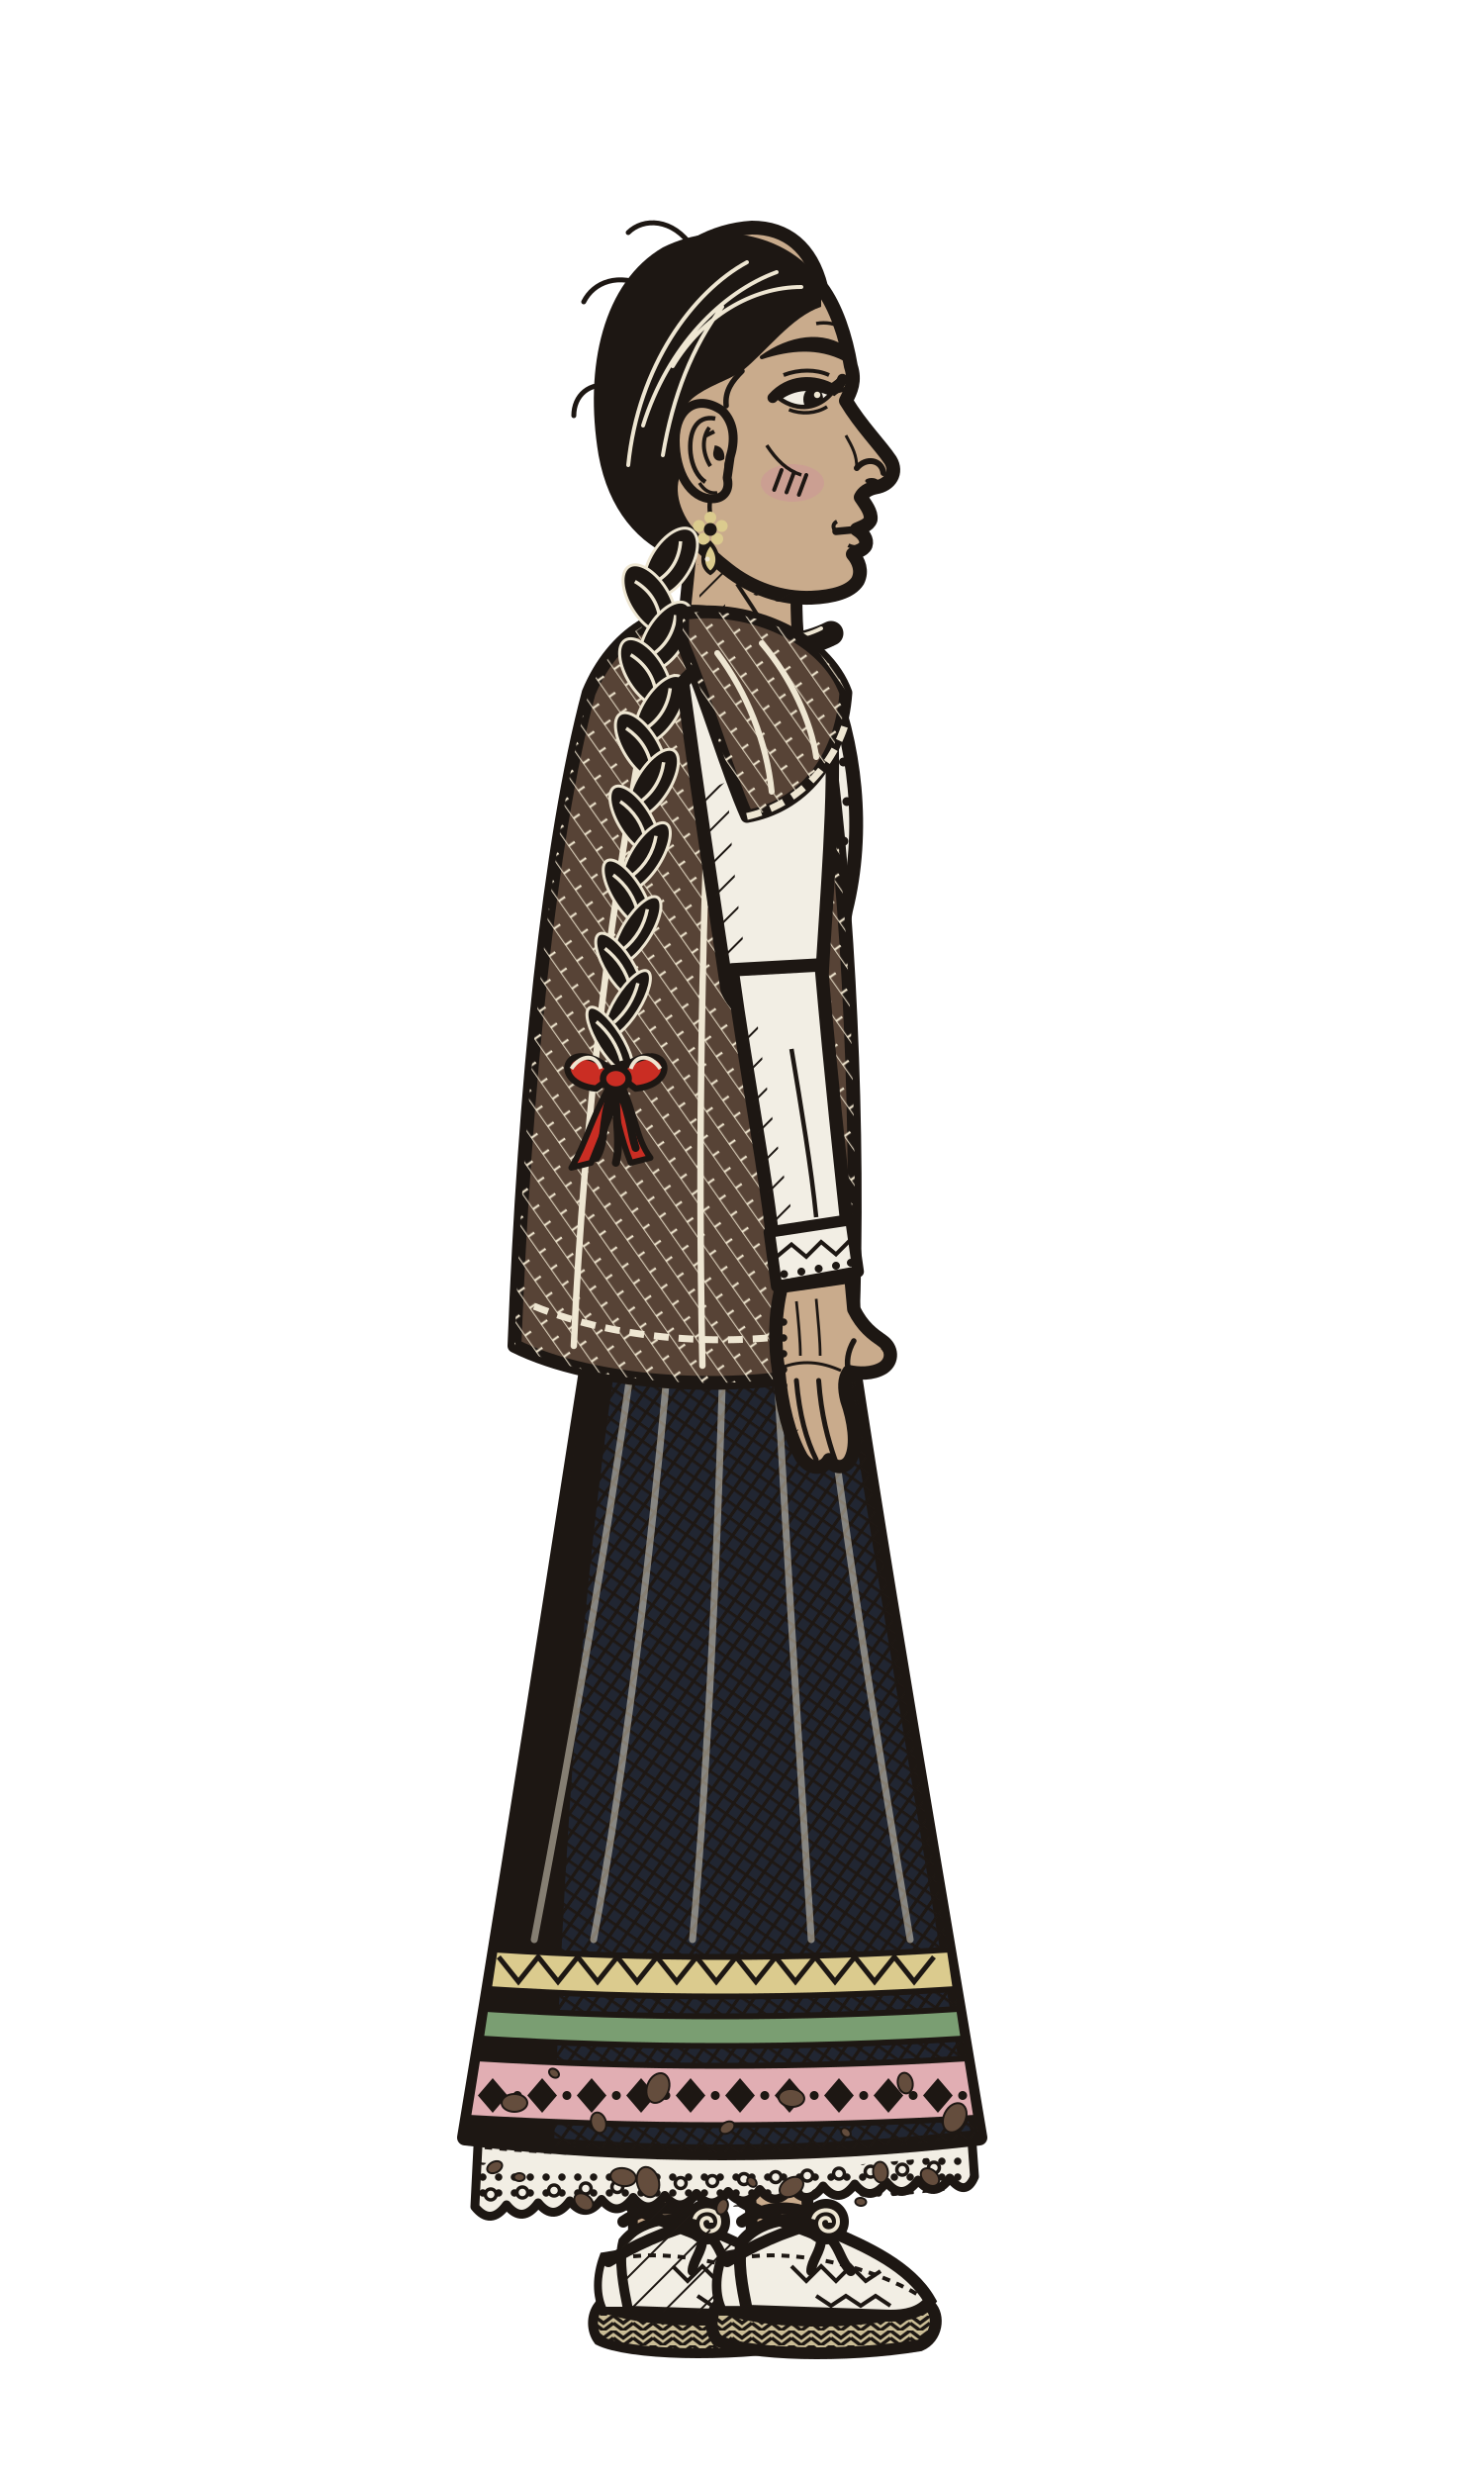
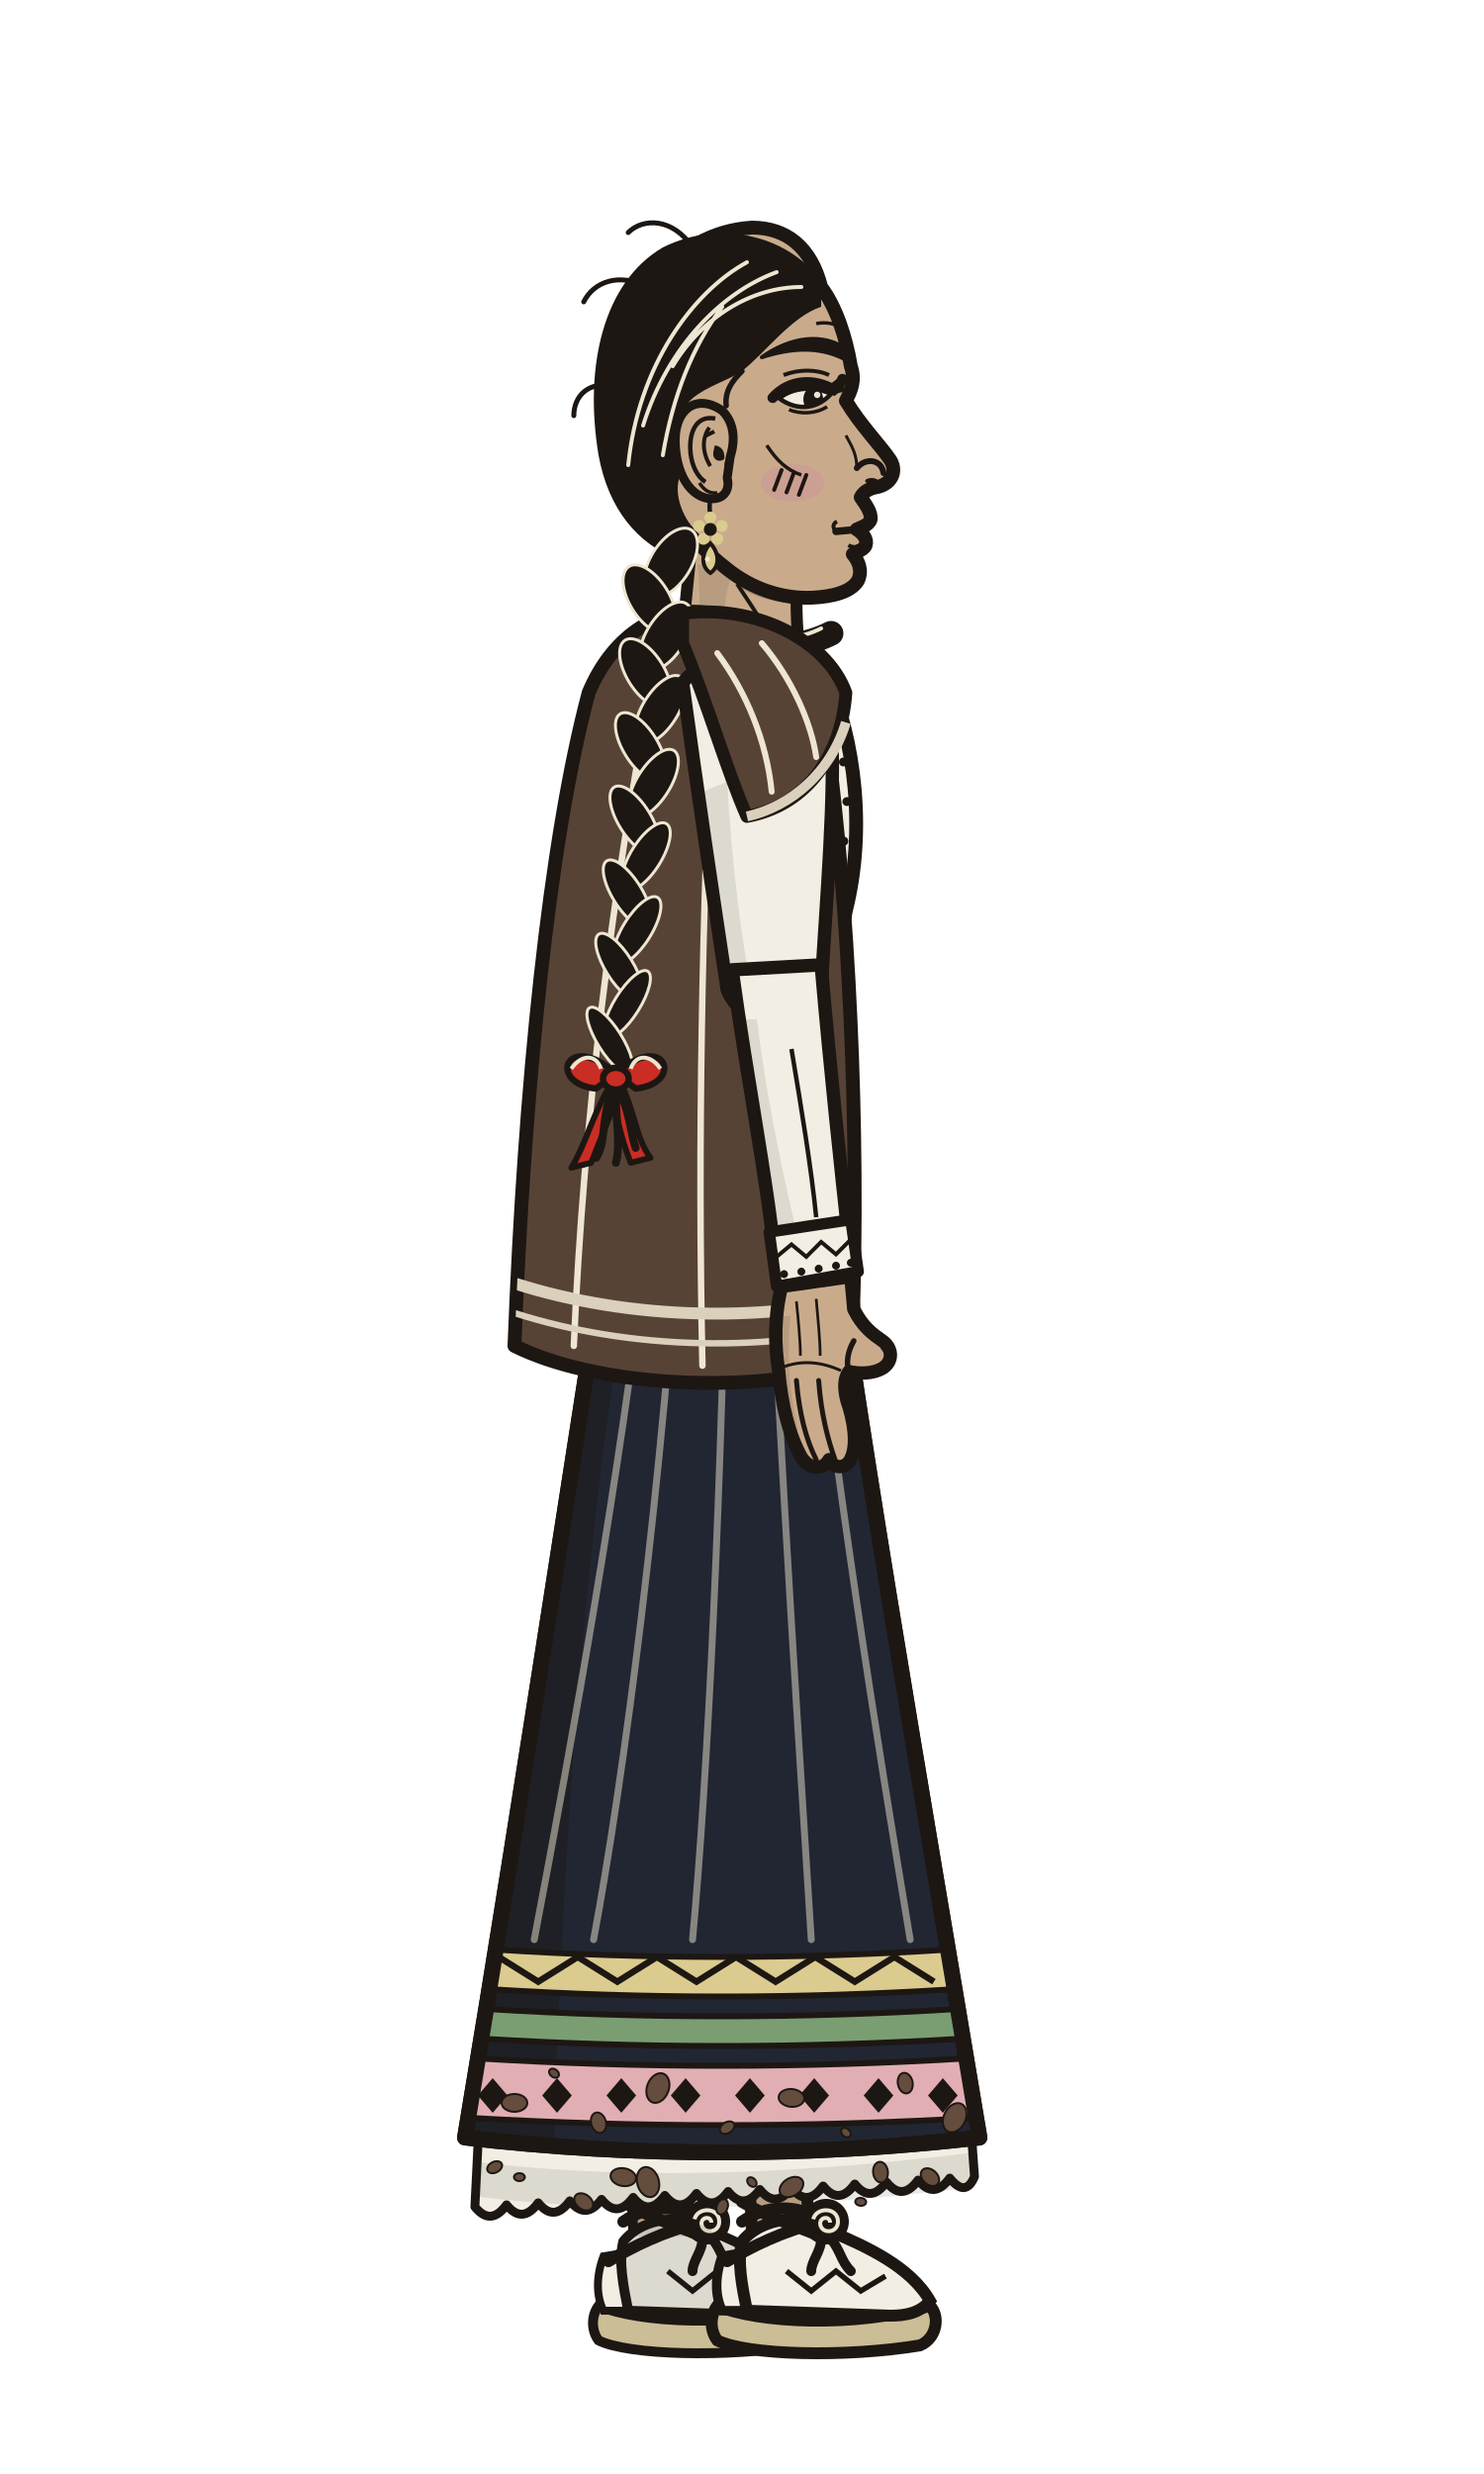
<svg xmlns="http://www.w3.org/2000/svg" width="300" height="500" viewBox="0 0 300 500">
-   <defs>
-     <pattern id="trama-fina" width="5" height="5" patternUnits="userSpaceOnUse" patternTransform="rotate(45)">
-       <line x1="0" y1="0" x2="0" y2="5" stroke="#1d1713" stroke-width="0.8" />
-     </pattern>
-     <pattern id="trama-media" width="3.4" height="3.4" patternUnits="userSpaceOnUse" patternTransform="rotate(60)">
-       <line x1="0" y1="0" x2="0" y2="3.4" stroke="#1d1713" stroke-width="1.1" />
-     </pattern>
-     <pattern id="trama-cruzada" width="3.2" height="3.2" patternUnits="userSpaceOnUse" patternTransform="rotate(45)">
-       <line x1="0" y1="0" x2="0" y2="3.2" stroke="#1d1713" stroke-width="1.1" />
-       <line x1="0" y1="0" x2="3.2" y2="0" stroke="#1d1713" stroke-width="1.1" />
-     </pattern>
-     <pattern id="trama-densa" width="2.6" height="2.6" patternUnits="userSpaceOnUse" patternTransform="rotate(35)">
-       <line x1="0" y1="0" x2="0" y2="2.6" stroke="#1d1713" stroke-width="1.3" />
-       <line x1="0" y1="0" x2="2.6" y2="0" stroke="#1d1713" stroke-width="1.1" />
-     </pattern>
-     <pattern id="semitono" width="3.2" height="3.2" patternUnits="userSpaceOnUse">
-       <circle cx="1.6" cy="1.6" r="0.75" fill="#1d1713" />
-     </pattern>
-     <pattern id="trencilla" width="6" height="4" patternUnits="userSpaceOnUse">
-       <path d="M0,1 L1.5,3 L3,1 L4.5,3 L6,1" stroke="#1d1713" stroke-width="0.6" fill="none" />
-     </pattern>
-     <pattern id="lana-blanca" width="4" height="4" patternUnits="userSpaceOnUse" patternTransform="rotate(-35)">
-       <line x1="0" y1="0" x2="0" y2="4" stroke="#dad0bb" stroke-width="0.5" stroke-opacity="0.85" />
-       <line x1="0" y1="2" x2="1.6" y2="2" stroke="#dad0bb" stroke-width="0.5" />
-     </pattern>
-     <pattern id="fique-trenza" width="4" height="3" patternUnits="userSpaceOnUse">
-       <path d="M0,0 L2,1.5 L4,0 M0,1.5 L2,3 L4,1.5" stroke="#1d1713" stroke-width="0.7" fill="none" />
-     </pattern>
-   </defs>
  <g id="brazo-izq" data-pieza="" data-pivote="141 144">
    <path d="M126,138 C134,128 154,130 156,146 C157,160 155,182 154,200 C150,208 138,208 135,200 C132,180 129,160 126,138 Z" fill="#f2eee4" stroke="#1d1713" stroke-width="2.2" stroke-linejoin="round" />
    <path d="M134,134 C135,140 136,146 136,150 M141,132 C142,138 143,144 143,150 M148,134 C148,140 149,145 149,150" stroke="#1d1713" stroke-width="0.9" fill="none" />
-     <path d="M130,160 C132,178 134,192 136,200 L140,201 C138,190 136,176 135,158 Z" fill="url(#trama-fina)" />
-     <path d="M126,138 C134,128 154,130 156,146 C157,160 155,182 154,200 C150,208 138,208 135,200 C132,180 129,160 126,138 Z" fill="url(#trama-media)" />
+     <path d="M130,160 C132,178 134,192 136,200 L140,201 C138,190 136,176 135,158 Z" fill="#1d1713" fill-opacity="0.1" />
+     <path d="M126,138 C134,128 154,130 156,146 C157,160 155,182 154,200 C150,208 138,208 135,200 C132,180 129,160 126,138 Z" fill="#1d1713" fill-opacity="0.18" />
  </g>
  <g id="antebrazo-izq" data-pieza="" data-pivote="145 202" data-padre="brazo-izq">
    <path d="M136,196 L154,195 C156,218 158,236 159.5,250 L144.5,253 C143,238 139,218 136,196 Z" fill="#f2eee4" stroke="#1d1713" stroke-width="2.2" stroke-linejoin="round" />
-     <path d="M138,206 C140,222 142,236 145,250 L149,249 C146,236 143,222 141,206 Z" fill="url(#trama-fina)" />
+     <path d="M138,206 C140,222 142,236 145,250 L149,249 C146,236 143,222 141,206 Z" fill="#1d1713" fill-opacity="0.1" />
    <path d="M148,212 C150,224 152,236 153,246" stroke="#1d1713" stroke-width="0.9" fill="none" />
    <path d="M143.5,249 L160,246.5 L161.5,257 L145,260 Z" fill="#f2eee4" stroke="#1d1713" stroke-width="1.87" stroke-linejoin="round" />
    <path d="M145,254 L148,251.5 L151,254 L154,251 L157,253.5 L160,250.5" stroke="#1d1713" stroke-width="0.8" fill="none" />
    <circle cx="146.5" cy="257.5" r="0.8" fill="#1d1713" />
    <circle cx="150" cy="257" r="0.8" fill="#1d1713" />
    <circle cx="153.5" cy="256.4" r="0.8" fill="#1d1713" />
    <circle cx="157" cy="255.8" r="0.8" fill="#1d1713" />
    <circle cx="160" cy="255.2" r="0.8" fill="#1d1713" />
    <path d="M146,260 C144.5,266 144.6,272 145.4,277 C146,284 147.5,290 150,294.5 C151.6,297 154.4,297.2 155.6,295 C156.4,296.8 159,297 160,294.8 C161.4,292 160.6,287 159.2,283 C158.6,280.6 158.6,278.6 159.6,277.2 C161.4,277.6 164.4,277.8 166.6,276.4 C168.6,275 168.4,272.4 166.4,271 C164.4,269.6 162.4,268.2 160.6,264.6 L160,258 Z" fill="#c9ab8c" stroke="#1d1713" stroke-width="2.2" stroke-linejoin="round" />
    <path d="M159.6,277.2 C159,275.4 159.4,273 160.6,271" stroke="#1d1713" stroke-width="1.1" fill="none" stroke-linecap="round" />
    <path d="M166.3,272.3 Q167.6,273.4 167.4,275.2" stroke="#1d1713" stroke-width="0.8" fill="none" />
    <path d="M149,279 C149.6,286 151,291 153,295 M153.5,279 C154,286 155.4,291 156.8,295" stroke="#1d1713" stroke-width="1" fill="none" stroke-linecap="round" />
    <path d="M146,276.4 C150,274.8 154,275.2 158,277" stroke="#1d1713" stroke-width="0.6" fill="none" />
    <path d="M152.6,295.4 Q153.8,296.4 154.8,295.6 M157.4,295.6 Q158.6,296.6 159.6,295.4" stroke="#1d1713" stroke-width="0.7" fill="none" />
    <path d="M149,263 C149.4,267 149.8,271 149.8,274 M153,262.5 C153.4,267 153.8,271 153.8,274" stroke="#1d1713" stroke-width="0.55" fill="none" />
-     <path d="M145.4,266 C144.8,274 145.6,283 148,290 L149.4,289 C147.6,282 147,274 147.8,266 Z" fill="url(#semitono)" />
-     <path d="M136,196 L154,195 C156,218 158,236 159.5,250 L144.5,253 C143,238 139,218 136,196 Z" fill="url(#trama-media)" />
-     <path d="M146,260 C144,266 144,272 145,277 C145,283 146,288 149,292 C151,295 155,295.5 157,293.5 C159,291 159.5,287 159,284 C161,282 163.5,280 165.5,277.5 C167.5,275 167,271.5 165,270 C163,268.5 161,267.5 160,264 L160,258 Z" fill="url(#trama-fina)" />
+     <path d="M145.4,266 C144.8,274 145.6,283 148,290 L149.4,289 C147.6,282 147,274 147.8,266 Z" fill="#1d1713" fill-opacity="0.1" />
+     <path d="M136,196 L154,195 C156,218 158,236 159.5,250 L144.5,253 C143,238 139,218 136,196 Z" fill="#1d1713" fill-opacity="0.18" />
+     <path d="M146,260 C144,266 144,272 145,277 C145,283 146,288 149,292 C151,295 155,295.5 157,293.5 C159,291 159.5,287 159,284 C161,282 163.5,280 165.5,277.5 C167.5,275 167,271.5 165,270 C163,268.5 161,267.5 160,264 L160,258 Z" fill="#1d1713" fill-opacity="0.1" />
  </g>
  <g id="pierna-izq" data-pieza="" data-pivote="133 462">
    <path d="M127,430 L139,430 C139,440 139,447 140,452 L128,452 C128,446 127,438 127,430 Z" fill="#c9ab8c" stroke="#1d1713" stroke-width="2.0" />
    <path d="M121,466 C129,469.5 149,470.5 164,466 C166,468 165.5,472.5 162,474 C147,476.5 127,476 121,473 C119.5,471 119.5,468 121,466 Z" fill="#cbbd96" stroke="#1d1713" stroke-width="2.0" />
-     <path d="M121,466 C129,469.5 149,470.5 164,466 C166,468 165.5,472.5 162,474 C147,476.5 127,476 121,473 C119.5,471 119.5,468 121,466 Z" fill="url(#fique-trenza)" />
    <path d="M122,456 C120.5,460 120.5,464 122,467 L128,467 C127,463 127,459 128,455 Z" fill="#f2eee4" stroke="#1d1713" stroke-width="1.6" />
    <path d="M126,453 C130,448 139,447 144,451 C151,454 160,458 164,465 C162,467.5 159,468 156,468 L127,467 C126,462 125,457 126,453 Z" fill="#f2eee4" stroke="#1d1713" stroke-width="2.0" />
-     <path d="M136,458 L139,461 L142,458 L145,461 L148,458 L151,461 L154,459 M141,464 L144,466 L147,464 L150,466 L153,464 L156,466" stroke="#1d1713" stroke-width="0.8" fill="none" />
-     <path d="M128,456 C138,455 152,458 162,464" stroke="#1d1713" stroke-width="0.8" stroke-dasharray="1.6 1.4" fill="none" />
+     <path d="M135,459 L140,463 L145,459 L150,463 L155,460" stroke="#1d1713" stroke-width="1.1" fill="none" />
    <path d="M126,449 C131,445.5 137,445.5 142,448.5 M126,445 C132,448.5 136,449.5 142,452 M123,457 C128,454 134,451 142,449" stroke="#1d1713" stroke-width="2.4" fill="none" stroke-linecap="round" />
    <circle cx="143" cy="449" r="4.6" fill="#1d1713" />
    <path d="M140.4,448.5 C141,446 145.4,446 145.4,449 C145.4,451.4 142,451.6 141.8,449.4 C141.8,448 143.8,447.8 143.8,449.2" stroke="#eee6d2" stroke-width="0.8" fill="none" />
    <path d="M144,452.5 C146,455 146,457 148,459 M142,452.5 C142,455 140,457 140,459" stroke="#1d1713" stroke-width="2" fill="none" stroke-linecap="round" />
-     <path d="M126,453 C130,448 139,447 144,451 C151,454 160,458 164,465 C162,467.5 159,468 156,468 L127,467 C126,462 125,457 126,453 Z" fill="url(#trama-fina)" />
-     <path d="M127,430 L139,430 C139,440 139,447 140,452 L128,452 C128,446 127,438 127,430 Z" fill="url(#trama-fina)" />
+     <path d="M126,453 C130,448 139,447 144,451 C151,454 160,458 164,465 C162,467.5 159,468 156,468 L127,467 C126,462 125,457 126,453 Z" fill="#1d1713" fill-opacity="0.1" />
+     <path d="M127,430 L139,430 C139,440 139,447 140,452 L128,452 C128,446 127,438 127,430 Z" fill="#1d1713" fill-opacity="0.1" />
  </g>
  <g id="pierna-der" data-pieza="" data-pivote="157 462">
    <path d="M151,430 L163,430 C163,440 163,447 164,452 L152,452 C152,446 151,438 151,430 Z" fill="#c9ab8c" stroke="#1d1713" stroke-width="2.4" />
    <path d="M145,466 C153,469.5 173,470.5 188,466 C190,468 189.5,472.5 186,474 C171,476.5 151,476 145,473 C143.5,471 143.5,468 145,466 Z" fill="#cbbd96" stroke="#1d1713" stroke-width="2.4" />
-     <path d="M145,466 C153,469.5 173,470.5 188,466 C190,468 189.5,472.5 186,474 C171,476.5 151,476 145,473 C143.5,471 143.5,468 145,466 Z" fill="url(#fique-trenza)" />
    <path d="M146,456 C144.5,460 144.5,464 146,467 L152,467 C151,463 151,459 152,455 Z" fill="#f2eee4" stroke="#1d1713" stroke-width="1.92" />
    <path d="M150,453 C154,448 163,447 168,451 C175,454 184,458 188,465 C186,467.5 183,468 180,468 L151,467 C150,462 149,457 150,453 Z" fill="#f2eee4" stroke="#1d1713" stroke-width="2.4" />
-     <path d="M160,458 L163,461 L166,458 L169,461 L172,458 L175,461 L178,459 M165,464 L168,466 L171,464 L174,466 L177,464 L180,466" stroke="#1d1713" stroke-width="0.8" fill="none" />
-     <path d="M152,456 C162,455 176,458 186,464" stroke="#1d1713" stroke-width="0.8" stroke-dasharray="1.6 1.4" fill="none" />
+     <path d="M159,459 L164,463 L169,459 L174,463 L179,460" stroke="#1d1713" stroke-width="1.1" fill="none" />
    <path d="M150,449 C155,445.5 161,445.5 166,448.5 M150,445 C156,448.5 160,449.5 166,452 M147,457 C152,454 158,451 166,449" stroke="#1d1713" stroke-width="2.4" fill="none" stroke-linecap="round" />
    <circle cx="167" cy="449" r="4.6" fill="#1d1713" />
    <path d="M164.4,448.5 C165,446 169.4,446 169.4,449 C169.4,451.4 166,451.6 165.8,449.4 C165.8,448 167.8,447.8 167.8,449.2" stroke="#eee6d2" stroke-width="0.8" fill="none" />
    <path d="M168,452.5 C170,455 170,457 172,459 M166,452.5 C166,455 164,457 164,459" stroke="#1d1713" stroke-width="2" fill="none" stroke-linecap="round" />
  </g>
  <g id="enagua" data-pieza="" data-pivote="146 232">
    <path d="M97,426 L196,426 L197,439.9 Q195.2,444.2 192,440.2 Q188.8,444.6 185.6,440.6 Q182.4,445 179.2,441 Q176,445.4 172.8,441.4 Q169.6,445.8 166.4,441.8 Q163.2,446.2 160,442.2 Q156.8,446.5 153.6,442.5 Q150.4,446.9 147.2,442.9 Q144,447.3 140.8,443.3 Q137.6,447.7 134.4,443.7 Q131.2,448.1 128,444.1 Q124.8,448.5 121.6,444.5 Q118.4,448.8 115.2,444.8 Q112,449.2 108.8,445.2 Q105.6,449.6 102.4,445.6 Q99.2,450 96,446 Z" fill="#f2eee4" stroke="#1d1713" stroke-width="1.8" stroke-linejoin="round" />
-     <circle cx="99.2" cy="443.5" r="1.1" fill="none" stroke="#1d1713" stroke-width="0.7" />
-     <circle cx="105.6" cy="443.1" r="1.1" fill="none" stroke="#1d1713" stroke-width="0.7" />
-     <circle cx="112" cy="442.7" r="1.1" fill="none" stroke="#1d1713" stroke-width="0.7" />
-     <circle cx="118.4" cy="442.3" r="1.1" fill="none" stroke="#1d1713" stroke-width="0.7" />
-     <circle cx="124.8" cy="442" r="1.1" fill="none" stroke="#1d1713" stroke-width="0.7" />
-     <circle cx="131.2" cy="441.6" r="1.1" fill="none" stroke="#1d1713" stroke-width="0.7" />
-     <circle cx="137.6" cy="441.2" r="1.1" fill="none" stroke="#1d1713" stroke-width="0.7" />
-     <circle cx="144" cy="440.8" r="1.1" fill="none" stroke="#1d1713" stroke-width="0.7" />
-     <circle cx="150.4" cy="440.4" r="1.1" fill="none" stroke="#1d1713" stroke-width="0.7" />
-     <circle cx="156.8" cy="440" r="1.1" fill="none" stroke="#1d1713" stroke-width="0.7" />
-     <circle cx="163.2" cy="439.7" r="1.1" fill="none" stroke="#1d1713" stroke-width="0.7" />
-     <circle cx="169.6" cy="439.3" r="1.1" fill="none" stroke="#1d1713" stroke-width="0.7" />
-     <circle cx="176" cy="438.9" r="1.1" fill="none" stroke="#1d1713" stroke-width="0.7" />
-     <circle cx="182.4" cy="438.5" r="1.1" fill="none" stroke="#1d1713" stroke-width="0.7" />
-     <circle cx="188.8" cy="438.1" r="1.1" fill="none" stroke="#1d1713" stroke-width="0.7" />
-     <path d="M98,434 C130,437 165,435 196,432" stroke="#1d1713" stroke-width="0.7" stroke-dasharray="1.5 1.5" fill="none" />
-     <path d="M97,437 C130,441 165,439 197,435 L197,442 C165,446 130,448 97,444 Z" fill="url(#semitono)" />
+     <path d="M97,437 C130,441 165,439 197,435 L197,442 C165,446 130,448 97,444 Z" fill="#1d1713" fill-opacity="0.1" />
    <ellipse cx="105" cy="440" rx="1.1" ry="0.8" transform="rotate(0 105 440)" fill="#644d3d" stroke="#1d1713" stroke-width="0.4" />
    <ellipse cx="118" cy="445" rx="2.1" ry="1.5" transform="rotate(37 118 445)" fill="#644d3d" stroke="#1d1713" stroke-width="0.4" />
    <ellipse cx="131" cy="441" rx="3.1" ry="2.2" transform="rotate(74 131 441)" fill="#644d3d" stroke="#1d1713" stroke-width="0.4" />
    <ellipse cx="146" cy="446" rx="1.6" ry="1.1" transform="rotate(111 146 446)" fill="#644d3d" stroke="#1d1713" stroke-width="0.4" />
    <ellipse cx="160" cy="442" rx="2.6" ry="1.8" transform="rotate(148 160 442)" fill="#644d3d" stroke="#1d1713" stroke-width="0.4" />
    <ellipse cx="174" cy="445" rx="1.1" ry="0.8" transform="rotate(5 174 445)" fill="#644d3d" stroke="#1d1713" stroke-width="0.4" />
    <ellipse cx="188" cy="440" rx="2.1" ry="1.5" transform="rotate(42 188 440)" fill="#644d3d" stroke="#1d1713" stroke-width="0.4" />
  </g>
  <g id="falda" data-pieza="" data-pivote="146 232">
    <path d="M126,230 L166,230 C172,280 186,360 198,432 Q146,438 94,432 C106,360 118,280 126,230 Z" fill="#212632" stroke="#1d1713" stroke-width="3.2" stroke-linejoin="round" />
-     <path d="M126,230 L166,230 C172,280 186,360 198,432 Q146,438 94,432 C106,360 118,280 126,230 Z" fill="url(#trama-densa)" />
-     <path d="M126,230 C118,280 106,360 94,432 Q104,434 112,434.6 C114,360 120,290 132,232 Z" fill="#1d1713" />
-     <path d="M138,236 C134,300 126,360 120,392 M147,236 C146,300 143,360 140,392 M155,236 C158,300 162,360 164,392 M162,238 C169,300 177,350 184,392 M131,250 C125,300 116,350 108,392" stroke="#eee6d2" stroke-width="1.4" fill="none" stroke-linecap="round" stroke-opacity="0.5" />
-     <path d="M100,394 Q146,397 192,394 L193.2,402 Q146,405 98.8,402 Z" fill="#dbcb8e" stroke="#1d1713" stroke-width="1.2" />
-     <path d="M100.8,395.5 L104.8,400.5 L108.8,395.5 L112.8,400.5 L116.8,395.5 L120.8,400.5 L124.8,395.5 L128.8,400.5 L132.8,395.5 L136.8,400.5 L140.8,395.5 L144.8,400.5 L148.8,395.5 L152.8,400.5 L156.8,395.5 L160.8,400.5 L164.8,395.5 L168.8,400.5 L172.8,395.5 L176.8,400.5 L180.8,395.5 L184.8,400.5 L188.8,395.5" stroke="#1d1713" stroke-width="1" fill="none" />
-     <path d="M98.1,406 Q146,409 193.9,406 L194.8,412 Q146,415 97.2,412 Z" fill="#7a9e72" stroke="#1d1713" stroke-width="1.2" />
-     <path d="M96.5,416 Q146,419 195.5,416 L197.4,428 Q146,431 94.6,428 Z" fill="#e1aeb3" stroke="#1d1713" stroke-width="1.2" />
-     <path d="M99.6,420 L102.6,423.5 L99.6,427 L96.6,423.5 Z" fill="#1d1713" />
-     <circle cx="104.6" cy="423.5" r="0.9" fill="#1d1713" />
-     <path d="M109.6,420 L112.6,423.5 L109.6,427 L106.6,423.5 Z" fill="#1d1713" />
-     <circle cx="114.6" cy="423.5" r="0.9" fill="#1d1713" />
-     <path d="M119.6,420 L122.6,423.5 L119.6,427 L116.6,423.5 Z" fill="#1d1713" />
-     <circle cx="124.6" cy="423.5" r="0.9" fill="#1d1713" />
-     <path d="M129.6,420 L132.6,423.5 L129.6,427 L126.6,423.5 Z" fill="#1d1713" />
-     <circle cx="134.6" cy="423.5" r="0.9" fill="#1d1713" />
-     <path d="M139.6,420 L142.6,423.5 L139.6,427 L136.6,423.5 Z" fill="#1d1713" />
-     <circle cx="144.6" cy="423.5" r="0.9" fill="#1d1713" />
-     <path d="M149.6,420 L152.6,423.5 L149.6,427 L146.6,423.5 Z" fill="#1d1713" />
-     <circle cx="154.6" cy="423.5" r="0.9" fill="#1d1713" />
-     <path d="M159.6,420 L162.6,423.5 L159.6,427 L156.6,423.5 Z" fill="#1d1713" />
-     <circle cx="164.6" cy="423.5" r="0.9" fill="#1d1713" />
-     <path d="M169.6,420 L172.6,423.5 L169.6,427 L166.6,423.5 Z" fill="#1d1713" />
-     <circle cx="174.6" cy="423.5" r="0.9" fill="#1d1713" />
-     <path d="M179.6,420 L182.6,423.5 L179.6,427 L176.6,423.5 Z" fill="#1d1713" />
-     <circle cx="184.6" cy="423.5" r="0.9" fill="#1d1713" />
-     <path d="M189.6,420 L192.6,423.5 L189.6,427 L186.6,423.5 Z" fill="#1d1713" />
-     <circle cx="194.6" cy="423.5" r="0.9" fill="#1d1713" />
+     <clipPath id="falda-marcas">
+       <path d="M126,230 L166,230 C172,280 186,360 198,432 Q146,438 94,432 C106,360 118,280 126,230 Z" />
+     </clipPath>
+     <g clip-path="url(#falda-marcas)">
+       <path d="M126,230 C118,280 106,360 94,432 Q104,434 112,434.6 C114,360 120,290 132,232 Z" fill="#1d1713" fill-opacity="0.4" />
+       <path d="M138,236 C134,300 126,360 120,392 M147,236 C146,300 143,360 140,392 M155,236 C158,300 162,360 164,392 M162,238 C169,300 177,350 184,392 M131,250 C125,300 116,350 108,392" stroke="#eee6d2" stroke-width="1.4" fill="none" stroke-linecap="round" stroke-opacity="0.5" />
+       <path d="M100,394 Q146,397 192,394 L193.2,402 Q146,405 98.8,402 Z" fill="#dbcb8e" stroke="#1d1713" stroke-width="1.2" />
+       <path d="M100.8,395.5 L108.8,400.5 L116.8,395.5 L124.8,400.5 L132.8,395.5 L140.8,400.5 L148.8,395.5 L156.8,400.5 L164.8,395.5 L172.8,400.5 L180.8,395.5 L188.8,400.5" stroke="#1d1713" stroke-width="1.3" fill="none" />
+       <path d="M98.1,406 Q146,409 193.9,406 L194.8,412 Q146,415 97.2,412 Z" fill="#7a9e72" stroke="#1d1713" stroke-width="1.2" />
+       <path d="M96.5,416 Q146,419 195.5,416 L197.4,428 Q146,431 94.6,428 Z" fill="#e1aeb3" stroke="#1d1713" stroke-width="1.2" />
+       <path d="M99.6,420 L102.6,423.5 L99.6,427 L96.6,423.5 Z" fill="#1d1713" />
+       <path d="M112.6,420 L115.6,423.5 L112.6,427 L109.6,423.5 Z" fill="#1d1713" />
+       <path d="M125.6,420 L128.6,423.5 L125.6,427 L122.6,423.5 Z" fill="#1d1713" />
+       <path d="M138.6,420 L141.6,423.5 L138.6,427 L135.6,423.5 Z" fill="#1d1713" />
+       <path d="M151.6,420 L154.6,423.5 L151.6,427 L148.6,423.5 Z" fill="#1d1713" />
+       <path d="M164.6,420 L167.6,423.5 L164.6,427 L161.6,423.5 Z" fill="#1d1713" />
+       <path d="M177.6,420 L180.6,423.5 L177.6,427 L174.6,423.5 Z" fill="#1d1713" />
+       <path d="M190.6,420 L193.6,423.5 L190.6,427 L187.6,423.5 Z" fill="#1d1713" />
+     </g>
+     <path d="M126,230 L166,230 C172,280 186,360 198,432 Q146,438 94,432 C106,360 118,280 126,230 Z" fill="none" stroke="#1d1713" stroke-width="3.2" stroke-linejoin="round" />
    <path d="M126,232 L166,232" stroke="#1d1713" stroke-width="1" />
    <path d="M124,226 L168,226 L168.6,236 L123.4,236 Z" fill="#1d1713" />
-     <path d="M126,231 L166,231" stroke="#eee6d2" stroke-width="0.7" stroke-dasharray="3 2" />
    <ellipse cx="104" cy="425" rx="2.6" ry="1.8" transform="rotate(0 104 425)" fill="#644d3d" stroke="#1d1713" stroke-width="0.4" />
    <ellipse cx="112" cy="419" rx="1.1" ry="0.8" transform="rotate(37 112 419)" fill="#644d3d" stroke="#1d1713" stroke-width="0.4" />
    <ellipse cx="121" cy="429" rx="2.1" ry="1.5" transform="rotate(74 121 429)" fill="#644d3d" stroke="#1d1713" stroke-width="0.4" />
    <ellipse cx="133" cy="422" rx="3.1" ry="2.2" transform="rotate(111 133 422)" fill="#644d3d" stroke="#1d1713" stroke-width="0.4" />
    <ellipse cx="147" cy="430" rx="1.6" ry="1.1" transform="rotate(148 147 430)" fill="#644d3d" stroke="#1d1713" stroke-width="0.4" />
    <ellipse cx="160" cy="424" rx="2.6" ry="1.8" transform="rotate(5 160 424)" fill="#644d3d" stroke="#1d1713" stroke-width="0.4" />
    <ellipse cx="171" cy="431" rx="1.1" ry="0.8" transform="rotate(42 171 431)" fill="#644d3d" stroke="#1d1713" stroke-width="0.4" />
    <ellipse cx="183" cy="421" rx="2.1" ry="1.5" transform="rotate(79 183 421)" fill="#644d3d" stroke="#1d1713" stroke-width="0.4" />
    <ellipse cx="193" cy="428" rx="3.1" ry="2.2" transform="rotate(116 193 428)" fill="#644d3d" stroke="#1d1713" stroke-width="0.4" />
    <ellipse cx="100" cy="438" rx="1.6" ry="1.1" transform="rotate(153 100 438)" fill="#644d3d" stroke="#1d1713" stroke-width="0.4" />
    <ellipse cx="126" cy="440" rx="2.6" ry="1.8" transform="rotate(10 126 440)" fill="#644d3d" stroke="#1d1713" stroke-width="0.4" />
    <ellipse cx="152" cy="441" rx="1.1" ry="0.8" transform="rotate(47 152 441)" fill="#644d3d" stroke="#1d1713" stroke-width="0.4" />
    <ellipse cx="178" cy="439" rx="2.1" ry="1.5" transform="rotate(84 178 439)" fill="#644d3d" stroke="#1d1713" stroke-width="0.4" />
  </g>
  <g id="torso" data-pieza="" data-pivote="146 232">
    <path d="M136,130 C150,126 163,128 167,136 C173,150 175,168 171,184 C168,200 166,216 165,232 L128,232 C126,210 123,188 125,164 C126,148 128,138 136,130 Z" fill="#f2eee4" stroke="#1d1713" stroke-width="2.8" />
-     <path d="M125,164 C125,190 126,212 128,231 L135,231 C132,208 131,186 132,160 Z" fill="url(#trama-fina)" />
+     <path d="M125,164 C125,190 126,212 128,231 L135,231 C132,208 131,186 132,160 Z" fill="#1d1713" fill-opacity="0.1" />
    <path d="M141,131 C148,136 157,137 163,134" stroke="#1d1713" stroke-width="1.2" fill="none" />
    <path d="M142,133.5 Q144,136 146,134.6 Q148,137 150,135.4 Q152,137.6 154,135.8 Q156,137.8 158,135.6 Q160,137.2 162,135" stroke="#1d1713" stroke-width="0.7" fill="none" />
    <circle cx="165" cy="139" r="0.9" fill="#1d1713" />
    <circle cx="168.5" cy="146" r="0.9" fill="#1d1713" />
    <circle cx="163.5" cy="145.1" r="0.9" fill="#dbcb8e" />
    <circle cx="165.3" cy="146.4" r="0.9" fill="#dbcb8e" />
    <circle cx="164.6" cy="148.5" r="0.9" fill="#dbcb8e" />
    <circle cx="162.4" cy="148.5" r="0.9" fill="#dbcb8e" />
    <circle cx="161.7" cy="146.4" r="0.9" fill="#dbcb8e" />
    <circle cx="163.5" cy="147" r="0.8" fill="#1d1713" stroke="#1d1713" stroke-width="0.6" />
    <circle cx="170.5" cy="154" r="0.9" fill="#1d1713" />
    <circle cx="171.2" cy="162" r="0.9" fill="#1d1713" />
    <circle cx="166.2" cy="161.1" r="0.9" fill="#7a9e72" />
    <circle cx="168" cy="162.4" r="0.9" fill="#7a9e72" />
    <circle cx="167.3" cy="164.5" r="0.9" fill="#7a9e72" />
    <circle cx="165.1" cy="164.5" r="0.9" fill="#7a9e72" />
    <circle cx="164.4" cy="162.4" r="0.9" fill="#7a9e72" />
    <circle cx="166.2" cy="163" r="0.8" fill="#1d1713" stroke="#1d1713" stroke-width="0.6" />
    <circle cx="170.6" cy="170" r="0.9" fill="#1d1713" />
    <circle cx="169" cy="178" r="0.9" fill="#1d1713" />
    <circle cx="164" cy="177.1" r="0.9" fill="#e1aeb3" />
    <circle cx="165.8" cy="178.4" r="0.9" fill="#e1aeb3" />
    <circle cx="165.1" cy="180.5" r="0.9" fill="#e1aeb3" />
    <circle cx="162.9" cy="180.5" r="0.9" fill="#e1aeb3" />
    <circle cx="162.2" cy="178.4" r="0.9" fill="#e1aeb3" />
    <circle cx="164" cy="179" r="0.8" fill="#1d1713" stroke="#1d1713" stroke-width="0.6" />
    <path d="M160,140 L163,144 L161,148 L164,152 L162,156 L165,160 L163,164 L166,168 L164,172 L166,176" stroke="#1d1713" stroke-width="0.8" fill="none" />
  </g>
  <g id="cabeza" data-pieza="" data-pivote="150 130">
    <path d="M140,108 L161,118 C161,125 161,131 163,137 L137,137 C138,128 139,118 140,108 Z" fill="#c9ab8c" stroke="#1d1713" stroke-width="2.4" />
-     <path d="M141,114 C142,124 141,131 140,136 L147,136 C146,129 146,121 148,116 Z" fill="url(#trama-fina)" />
+     <path d="M141,114 C142,124 141,131 140,136 L147,136 C146,129 146,121 148,116 Z" fill="#1d1713" fill-opacity="0.1" />
    <path d="M149,118 C153,124 157,130 159,136" stroke="#1d1713" stroke-width="0.8" fill="none" />
    <path d="M166,58 C169,62 171,68 172,74 C173,77 172,79 171,81 C174,86 178,90 180,93 C181.5,95.5 180,98 177,98.5 C175.5,98.8 174.5,99.5 174,100.5 C175,102 176.2,103.5 176,105 C175.6,106.2 174,106.6 173.2,107 C174.5,107.8 175.4,109 175,110.2 C174.6,111.2 173,111.5 172.4,112 C173.6,113.4 174.4,115.4 173.4,117.4 C172,119.6 168.5,120.6 164,120.8 C158,121 152,119 147,115 C138,108 128,96 126,80 C125,62 136,47 152,46 C159,46 164,50 166,58 Z" fill="#c9ab8c" stroke="#1d1713" stroke-width="2.8" stroke-linejoin="round" />
-     <path d="M150,116 C156,119 162,120.5 168,120.5 C163,123 155,122 150,119 Z" fill="url(#trama-media)" />
+     <path d="M150,116 C156,119 162,120.5 168,120.5 C163,123 155,122 150,119 Z" fill="#1d1713" fill-opacity="0.18" />
    <ellipse cx="160.2" cy="97.6" rx="6.4" ry="3.8" fill="#cb9f92" />
    <path d="M158,95 L156.5,99 M160.5,95.5 L159,99.5 M163,96 L161.5,100" stroke="#1d1713" stroke-width="0.8" stroke-linecap="round" />
    <path d="M155,90 C157,93 159,95 162,96" stroke="#1d1713" stroke-width="0.7" fill="none" />
    <clipPath id="ojo-alerta">
      <path d="M157.5,80.5 C160.5,78.2 164.5,78 168,79.6 C165.5,82.4 161.5,83.4 157.5,80.5 Z" />
    </clipPath>
    <path d="M157.5,80.5 C160.5,78.2 164.5,78 168,79.6 C165.5,82.4 161.5,83.4 157.5,80.5 Z" fill="#f2eee4" stroke="#1d1713" stroke-width="0.9" />
    <g clip-path="url(#ojo-alerta)">
      <ellipse cx="164.4" cy="80.7" rx="2" ry="2.5" fill="#1d1713" />
      <circle cx="165.2" cy="79.8" r="0.65" fill="#eee6d2" />
    </g>
    <path d="M156.2,80.4 C159.5,76.7 164.5,76.4 168.6,78.8 C169.4,78.2 170,77.4 170.3,76.6" stroke="#1d1713" stroke-width="2.1" fill="none" stroke-linecap="round" />
    <path d="M168.6,79.2 L171,78.6 M167.4,78.5 L169.4,77" stroke="#1d1713" stroke-width="0.9" stroke-linecap="round" />
    <path d="M158.4,75.8 C161.5,74.6 165,74.6 167.6,75.8" stroke="#1d1713" stroke-width="0.8" fill="none" />
    <path d="M159.5,82.8 C162,83.8 165,83.6 167.2,82.2" stroke="#1d1713" stroke-width="0.7" fill="none" />
    <path d="M171.4,70.8 C166.4,67 159.6,68.2 154,72.2 C159.6,70.4 165.4,69.8 170.8,72.6 Z" fill="#1d1713" stroke="#1d1713" stroke-width="0.8" stroke-linejoin="round" />
    <path d="M165,65.4 C167,65 169,65.4 170.4,66.4" stroke="#1d1713" stroke-width="0.7" fill="none" />
    <path d="M173.2,94.6 C175,92.4 178.2,92.8 178.6,95.6" stroke="#1d1713" stroke-width="1.2" fill="none" stroke-linecap="round" />
    <ellipse cx="176.2" cy="97.2" rx="1.3" ry="0.6" fill="#1d1713" />
    <path d="M171,88 C172.4,90.5 173.2,92 173.2,94.6" stroke="#1d1713" stroke-width="0.6" fill="none" />
    <path d="M173.3,107 L169,107.4" stroke="#1d1713" stroke-width="1.5" stroke-linecap="round" />
    <path d="M171.5,110.2 C172.6,110.8 173.8,110.6 174.4,110" stroke="#1d1713" stroke-width="0.8" fill="none" />
    <path d="M169,107.4 C168.2,106.6 168.4,105.8 169.2,105.4" stroke="#1d1713" stroke-width="0.8" fill="none" />
    <path d="M166,57 C160,48 146,44 134,50 C122,57 118,74 121,92 C123,103 129,110 137,113 L142,109 C138,105 136,100 137.5,96 C137,90 136,84 140,80.5 C143,78 147,77 150,75 C155,71 160,64 166,62 Z" fill="#1d1713" />
    <path d="M162,58 C152,58 142,64 136,74 M157,55 C146,59 135,70 130,86 M151,53 C140,59 129,74 127,94 M146,62 C140,70 136,80 134,92" stroke="#eee6d2" stroke-width="0.8" fill="none" stroke-linecap="round" />
    <path d="M150,75 C148,77 146.5,79 146.8,82" stroke="#1d1713" stroke-width="1.1" fill="none" stroke-linecap="round" />
    <path id="oreja-der" d="M146,83 C141,79.5 136.5,82.5 136.5,89 C136.5,95.5 139.5,100.8 144,100.8 C146.5,100.8 147.6,98.8 147,96.6 L147.6,92.4 C148.6,89.2 148.6,85.6 146,83 Z" fill="#c9ab8c" stroke="#1d1713" stroke-width="1.8" stroke-linejoin="round" />
    <path d="M144.6,84.6 C140.6,83.8 139.2,87.6 139.6,91.6 C139.9,94.2 141,96.4 142.6,97.4" stroke="#1d1713" stroke-width="0.9" fill="none" />
    <path d="M143.4,86.4 C141.8,88.6 142,91.6 143.6,94.2 M142.4,88.2 L144.4,87.2" stroke="#1d1713" stroke-width="0.8" fill="none" />
    <path d="M144.5,90 C146,90.2 146.6,91.4 146.4,92.8 C145.2,93.6 144,92.8 144.2,91.4 Z" fill="#1d1713" />
    <path d="M147.6,92.4 C146.8,93 146.6,94.4 147.2,95.2" stroke="#1d1713" stroke-width="0.8" fill="none" />
    <path d="M141.4,97.6 C142.4,99.2 143.6,99.8 145,99.6" stroke="#1d1713" stroke-width="0.7" fill="none" />
  </g>
  <g id="zarcillo" data-pieza="" data-pivote="143.6 100.8" data-padre="cabeza">
    <path d="M143.6,100.6 C143.4,102 143.4,103 143.6,104" stroke="#1d1713" stroke-width="0.9" fill="none" />
    <circle cx="143.6" cy="104.6" r="1.2" fill="#dbcb8e" />
    <circle cx="145.9" cy="106.3" r="1.2" fill="#dbcb8e" />
    <circle cx="145" cy="108.9" r="1.2" fill="#dbcb8e" />
    <circle cx="142.2" cy="108.9" r="1.2" fill="#dbcb8e" />
    <circle cx="141.3" cy="106.3" r="1.2" fill="#dbcb8e" />
    <circle cx="143.6" cy="107" r="1" fill="#1d1713" stroke="#1d1713" stroke-width="0.6" />
    <path d="M143.6,109.8 C141.6,112 141.8,114.6 143.6,115.8 C145.4,114.6 145.6,112 143.6,109.8 Z" fill="#dbcb8e" stroke="#1d1713" stroke-width="0.8" />
    <circle cx="143" cy="113" r="0.5" fill="#eee6d2" />
  </g>
  <g id="mechones" data-pieza="" data-pivote="150 130" data-padre="cabeza">
    <path d="M140,50 C136,44 130,44 127,47 M131,58 C125,55 120,57 118,61 M124,78 C119,77 116,80 116,84" stroke="#1d1713" stroke-width="1" fill="none" stroke-linecap="round" />
  </g>
  <g id="ruana" data-pieza="" data-pivote="145 128">
    <path d="M144,124 C134,122 124,128 119,140 C111,170 106,220 104,272 C120,280 150,282 172,276 C174,236 172,190 168,156 C165,140 157,127 144,124 Z" fill="#574336" stroke="#1d1713" stroke-width="2.8" stroke-linejoin="round" />
-     <path d="M144,124 C134,122 124,128 119,140 C111,170 106,220 104,272 C120,280 150,282 172,276 C174,236 172,190 168,156 C165,140 157,127 144,124 Z" fill="url(#lana-blanca)" />
    <path d="M131,142 C124,180 118,225 116,272 M144,140 C142,185 141,230 142,276 M156,144 C160,190 161,235 162,276" stroke="#eee6d2" stroke-width="1.3" fill="none" stroke-linecap="round" />
-     <path d="M108,264 C125,271 150,273 170,268" stroke="#eee6d2" stroke-width="1.4" fill="none" stroke-dasharray="3 2" />
+     <clipPath id="ruana-listas">
+       <path d="M144,124 C134,122 124,128 119,140 C111,170 106,220 104,272 C120,280 150,282 172,276 C174,236 172,190 168,156 C165,140 157,127 144,124 Z" />
+     </clipPath>
+     <g clip-path="url(#ruana-listas)">
+       <path d="M100,258 C122,266 150,268 176,262" stroke="#dad0bb" stroke-width="2.4" fill="none" />
+       <path d="M100,264 C122,272 150,274 176,268" stroke="#dad0bb" stroke-width="1.3" fill="none" />
+     </g>
    <path d="M134,124 C144,131 158,133 168,128" stroke="#1d1713" stroke-width="5" fill="none" stroke-linecap="round" />
    <path d="M136,123.5 C146,129.5 158,131 166,127" stroke="#eee6d2" stroke-width="0.8" fill="none" stroke-linecap="round" />
  </g>
  <g id="trenza" data-pieza="" data-pivote="134 110">
    <g transform="rotate(32 135.6 113.7)">
      <ellipse cx="135.6" cy="113.7" rx="4.1" ry="7.8" fill="#1d1713" stroke="#eee6d2" stroke-width="0.6" />
-       <path d="M135,109 Q137.5,113.7 135.2,118.4" stroke="#eee6d2" stroke-width="0.7" fill="none" />
    </g>
    <g transform="rotate(-32 131.3 121.1)">
      <ellipse cx="131.3" cy="121.1" rx="4" ry="7.8" fill="#1d1713" stroke="#eee6d2" stroke-width="0.6" />
-       <path d="M130.7,116.5 Q133.1,121.1 130.9,125.8" stroke="#eee6d2" stroke-width="0.7" fill="none" />
    </g>
    <g transform="rotate(32 134.6 128.6)">
      <ellipse cx="134.6" cy="128.6" rx="3.9" ry="7.8" fill="#1d1713" stroke="#eee6d2" stroke-width="0.6" />
-       <path d="M134,123.9 Q136.3,128.6 134.2,133.3" stroke="#eee6d2" stroke-width="0.7" fill="none" />
    </g>
    <g transform="rotate(-32 130.5 136)">
      <ellipse cx="130.5" cy="136" rx="3.8" ry="7.8" fill="#1d1713" stroke="#eee6d2" stroke-width="0.6" />
-       <path d="M129.9,131.3 Q132.2,136 130.1,140.7" stroke="#eee6d2" stroke-width="0.7" fill="none" />
    </g>
    <g transform="rotate(32 133.5 143.4)">
      <ellipse cx="133.5" cy="143.4" rx="3.6" ry="7.8" fill="#1d1713" stroke="#eee6d2" stroke-width="0.6" />
-       <path d="M132.9,138.7 Q135.1,143.4 133.1,148.1" stroke="#eee6d2" stroke-width="0.7" fill="none" />
    </g>
    <g transform="rotate(-32 129.5 150.9)">
      <ellipse cx="129.5" cy="150.9" rx="3.5" ry="7.8" fill="#1d1713" stroke="#eee6d2" stroke-width="0.6" />
-       <path d="M129,146.2 Q131.1,150.9 129.2,155.5" stroke="#eee6d2" stroke-width="0.7" fill="none" />
    </g>
    <g transform="rotate(32 132.1 158.3)">
      <ellipse cx="132.1" cy="158.3" rx="3.4" ry="7.8" fill="#1d1713" stroke="#eee6d2" stroke-width="0.6" />
-       <path d="M131.6,153.6 Q133.7,158.3 131.8,163" stroke="#eee6d2" stroke-width="0.7" fill="none" />
    </g>
    <g transform="rotate(-32 128.3 165.7)">
      <ellipse cx="128.3" cy="165.7" rx="3.3" ry="7.8" fill="#1d1713" stroke="#eee6d2" stroke-width="0.6" />
-       <path d="M127.8,161 Q129.8,165.7 128,170.4" stroke="#eee6d2" stroke-width="0.7" fill="none" />
    </g>
    <g transform="rotate(32 130.6 173.1)">
      <ellipse cx="130.6" cy="173.1" rx="3.1" ry="7.8" fill="#1d1713" stroke="#eee6d2" stroke-width="0.6" />
-       <path d="M130.1,168.5 Q132,173.1 130.3,177.8" stroke="#eee6d2" stroke-width="0.7" fill="none" />
    </g>
    <g transform="rotate(-32 126.8 180.6)">
      <ellipse cx="126.8" cy="180.6" rx="3" ry="7.8" fill="#1d1713" stroke="#eee6d2" stroke-width="0.6" />
-       <path d="M126.4,175.9 Q128.2,180.6 126.5,185.3" stroke="#eee6d2" stroke-width="0.7" fill="none" />
    </g>
    <g transform="rotate(32 128.8 188)">
      <ellipse cx="128.8" cy="188" rx="2.9" ry="7.8" fill="#1d1713" stroke="#eee6d2" stroke-width="0.6" />
-       <path d="M128.3,183.3 Q130.1,188 128.5,192.7" stroke="#eee6d2" stroke-width="0.7" fill="none" />
    </g>
    <g transform="rotate(-32 125.2 195.4)">
      <ellipse cx="125.2" cy="195.4" rx="2.8" ry="7.8" fill="#1d1713" stroke="#eee6d2" stroke-width="0.6" />
-       <path d="M124.7,190.7 Q126.4,195.4 124.9,200.1" stroke="#eee6d2" stroke-width="0.7" fill="none" />
    </g>
    <g transform="rotate(32 126.8 202.9)">
      <ellipse cx="126.8" cy="202.9" rx="2.6" ry="7.8" fill="#1d1713" stroke="#eee6d2" stroke-width="0.6" />
-       <path d="M126.4,198.2 Q127.9,202.9 126.5,207.5" stroke="#eee6d2" stroke-width="0.7" fill="none" />
    </g>
    <g transform="rotate(-32 123.3 210.3)">
      <ellipse cx="123.3" cy="210.3" rx="2.5" ry="7.8" fill="#1d1713" stroke="#eee6d2" stroke-width="0.6" />
-       <path d="M123,205.6 Q124.5,210.3 123.1,215" stroke="#eee6d2" stroke-width="0.7" fill="none" />
    </g>
    <g>
      <path d="M124.5,217 C114.5,208 110.5,219 120.5,220 Z" fill="#ca2d23" stroke="#1d1713" stroke-width="1.3" stroke-linejoin="round" />
      <path d="M124.5,217 C134.5,208 138.5,219 128.5,220 Z" fill="#ca2d23" stroke="#1d1713" stroke-width="1.3" stroke-linejoin="round" />
      <path d="M123.5,219 C119.5,226 118.5,231 115.5,236 L119.5,235 C121.5,230 123.5,225 125.5,220 Z" fill="#ca2d23" stroke="#1d1713" stroke-width="1.2" stroke-linejoin="round" />
      <path d="M125.5,219 C128.5,225 128.5,230 131.5,234 L127.5,235 C125.5,230 124.5,225 123.5,220 Z" fill="#ca2d23" stroke="#1d1713" stroke-width="1.2" stroke-linejoin="round" />
      <ellipse cx="124.5" cy="218" rx="2.6" ry="2.2" fill="#ca2d23" stroke="#1d1713" stroke-width="1.3" />
      <path d="M115.5,216 C117.5,213 120.5,213 121.5,216 M133.5,216 C131.5,213 128.5,213 127.5,216" stroke="#eee6d2" stroke-width="0.8" fill="none" />
    </g>
    <path d="M123.5,221 C121.5,227 122.5,231 120.5,234 M124.5,221 C124.5,227 125.5,231 124.5,235 M125.5,221 C127.5,226 127.5,229 128.5,232" stroke="#1d1713" stroke-width="1.6" fill="none" stroke-linecap="round" />
  </g>
  <g id="brazo-der" data-pieza="" data-pivote="153 140">
    <path d="M138,138 C146,128 166,130 168,146 C169,160 167,182 166,200 C162,208 150,208 147,200 C144,180 141,160 138,138 Z" fill="#f2eee4" stroke="#1d1713" stroke-width="2.7" stroke-linejoin="round" />
    <path d="M146,134 C147,140 148,146 148,150 M153,132 C154,138 155,144 155,150 M160,134 C160,140 161,145 161,150" stroke="#1d1713" stroke-width="0.9" fill="none" />
-     <path d="M142,160 C144,178 146,192 148,200 L152,201 C150,190 148,176 147,158 Z" fill="url(#trama-fina)" />
+     <path d="M142,160 C144,178 146,192 148,200 L152,201 C150,190 148,176 147,158 Z" fill="#1d1713" fill-opacity="0.1" />
  </g>
  <g id="antebrazo-der" data-pieza="" data-pivote="157 200" data-padre="brazo-der">
    <path d="M148,196 L166,195 C168,218 170,236 171.5,250 L156.5,253 C155,238 151,218 148,196 Z" fill="#f2eee4" stroke="#1d1713" stroke-width="2.7" stroke-linejoin="round" />
-     <path d="M150,206 C152,222 154,236 157,250 L161,249 C158,236 155,222 153,206 Z" fill="url(#trama-fina)" />
+     <path d="M150,206 C152,222 154,236 157,250 L161,249 C158,236 155,222 153,206 Z" fill="#1d1713" fill-opacity="0.1" />
    <path d="M160,212 C162,224 164,236 165,246" stroke="#1d1713" stroke-width="0.9" fill="none" />
    <path d="M155.5,249 L172,246.5 L173.5,257 L157,260 Z" fill="#f2eee4" stroke="#1d1713" stroke-width="2.295" stroke-linejoin="round" />
    <path d="M157,254 L160,251.5 L163,254 L166,251 L169,253.5 L172,250.5" stroke="#1d1713" stroke-width="0.8" fill="none" />
    <circle cx="158.5" cy="257.5" r="0.8" fill="#1d1713" />
    <circle cx="162" cy="257" r="0.8" fill="#1d1713" />
    <circle cx="165.5" cy="256.4" r="0.8" fill="#1d1713" />
    <circle cx="169" cy="255.8" r="0.8" fill="#1d1713" />
    <circle cx="172" cy="255.2" r="0.8" fill="#1d1713" />
    <path d="M158,260 C156.5,266 156.6,272 157.4,277 C158,284 159.5,290 162,294.5 C163.6,297 166.4,297.2 167.6,295 C168.4,296.8 171,297 172,294.8 C173.4,292 172.6,287 171.2,283 C170.6,280.6 170.6,278.6 171.6,277.2 C173.4,277.6 176.4,277.8 178.6,276.4 C180.6,275 180.4,272.4 178.4,271 C176.4,269.6 174.4,268.2 172.6,264.6 L172,258 Z" fill="#c9ab8c" stroke="#1d1713" stroke-width="2.7" stroke-linejoin="round" />
    <path d="M171.6,277.2 C171,275.4 171.4,273 172.6,271" stroke="#1d1713" stroke-width="1.1" fill="none" stroke-linecap="round" />
    <path d="M178.3,272.3 Q179.6,273.4 179.4,275.2" stroke="#1d1713" stroke-width="0.8" fill="none" />
    <path d="M161,279 C161.6,286 163,291 165,295 M165.5,279 C166,286 167.4,291 168.8,295" stroke="#1d1713" stroke-width="1" fill="none" stroke-linecap="round" />
    <path d="M158,276.4 C162,274.8 166,275.2 170,277" stroke="#1d1713" stroke-width="0.6" fill="none" />
    <path d="M164.6,295.4 Q165.8,296.4 166.8,295.6 M169.4,295.6 Q170.6,296.6 171.6,295.4" stroke="#1d1713" stroke-width="0.7" fill="none" />
    <path d="M161,263 C161.4,267 161.8,271 161.8,274 M165,262.5 C165.4,267 165.8,271 165.8,274" stroke="#1d1713" stroke-width="0.55" fill="none" />
-     <path d="M157.4,266 C156.8,274 157.6,283 160,290 L161.4,289 C159.6,282 159,274 159.8,266 Z" fill="url(#semitono)" />
+     <path d="M157.4,266 C156.8,274 157.6,283 160,290 L161.4,289 C159.6,282 159,274 159.8,266 Z" fill="#1d1713" fill-opacity="0.1" />
  </g>
  <g id="ruana-doblez" data-pieza="" data-pivote="145 128">
    <path d="M138,124 C152,122 167,129 171,140 C170,154 162,163 151,165 C147,156 143,142 138,130 Z" fill="#574336" stroke="#1d1713" stroke-width="2.6" stroke-linejoin="round" />
-     <path d="M138,124 C152,122 167,129 171,140 C170,154 162,163 151,165 C147,156 143,142 138,130 Z" fill="url(#lana-blanca)" />
    <path d="M145,132 C151,140 155,150 156,160 M154,130 C160,137 164,146 165,153" stroke="#eee6d2" stroke-width="1.2" fill="none" stroke-linecap="round" />
-     <path d="M151,165 C160,163 168,156 171,146" stroke="#eee6d2" stroke-width="1.4" fill="none" stroke-dasharray="3 2" />
+     <path d="M151,165 C160,163 168,156 171,146" stroke="#dad0bb" stroke-width="2" fill="none" />
  </g>
</svg>
